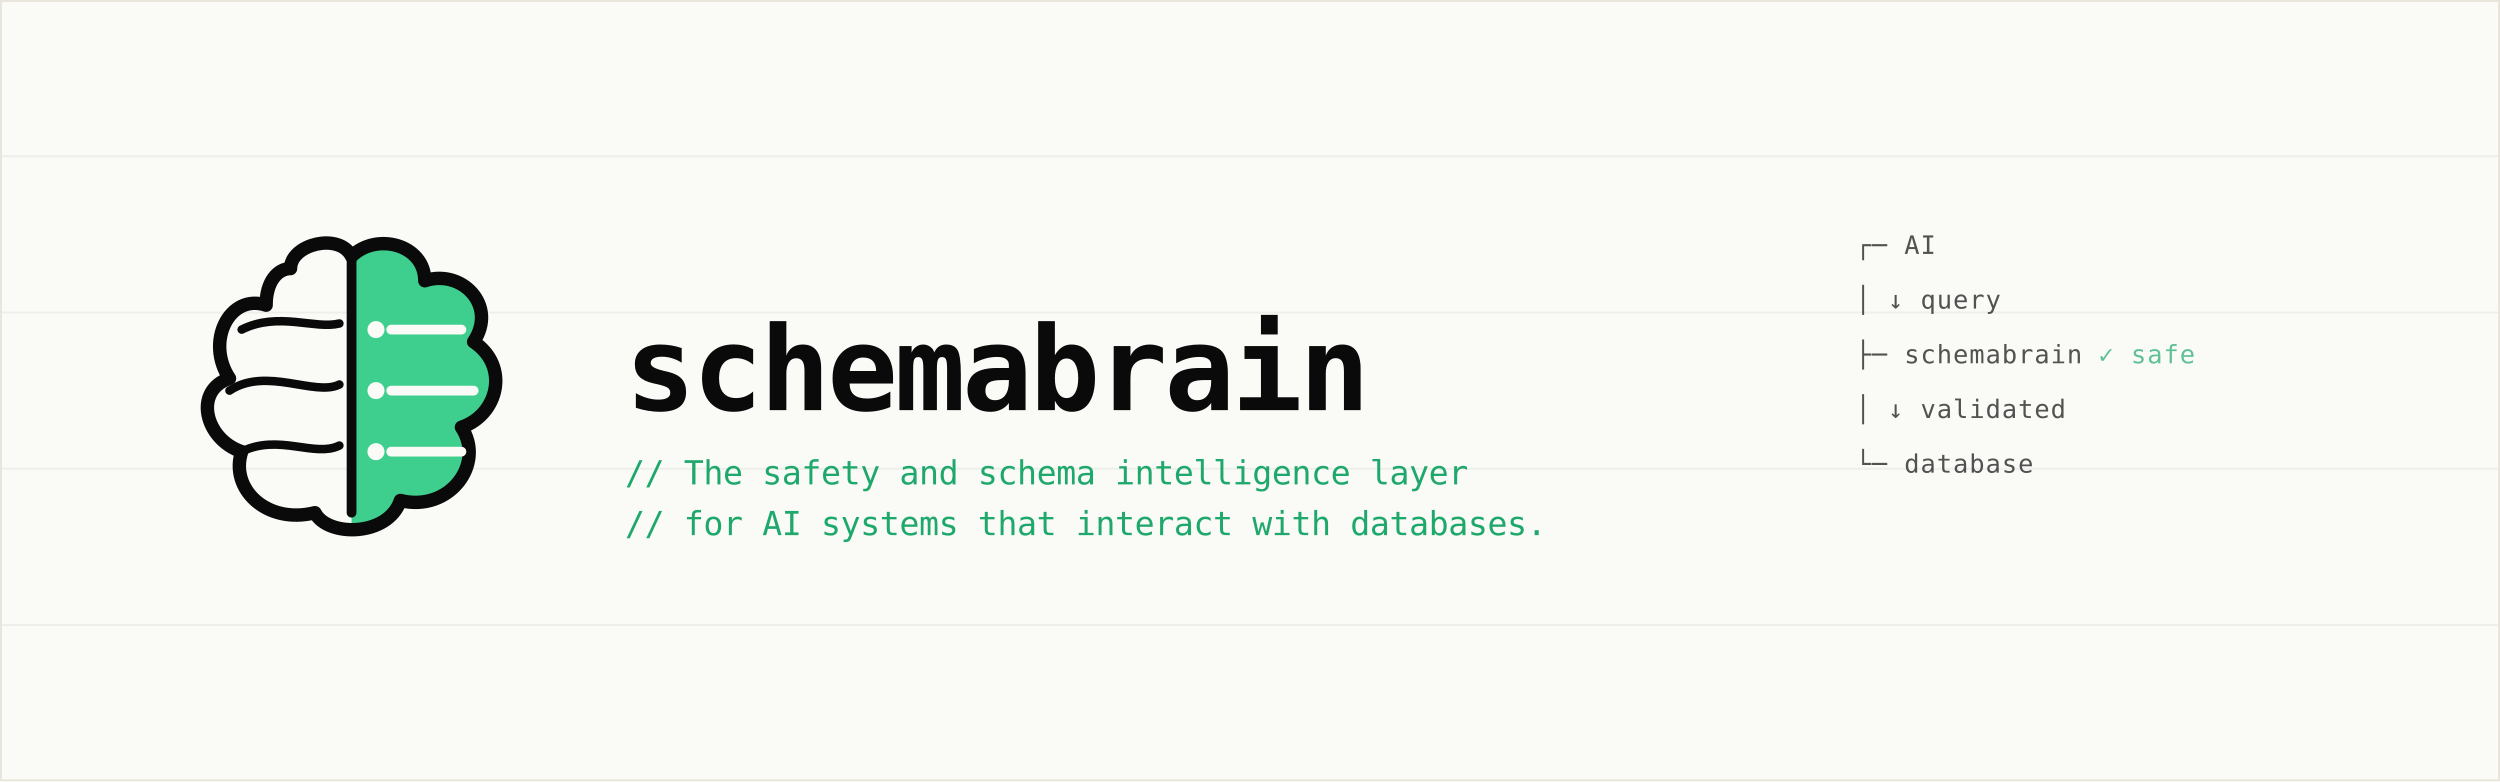
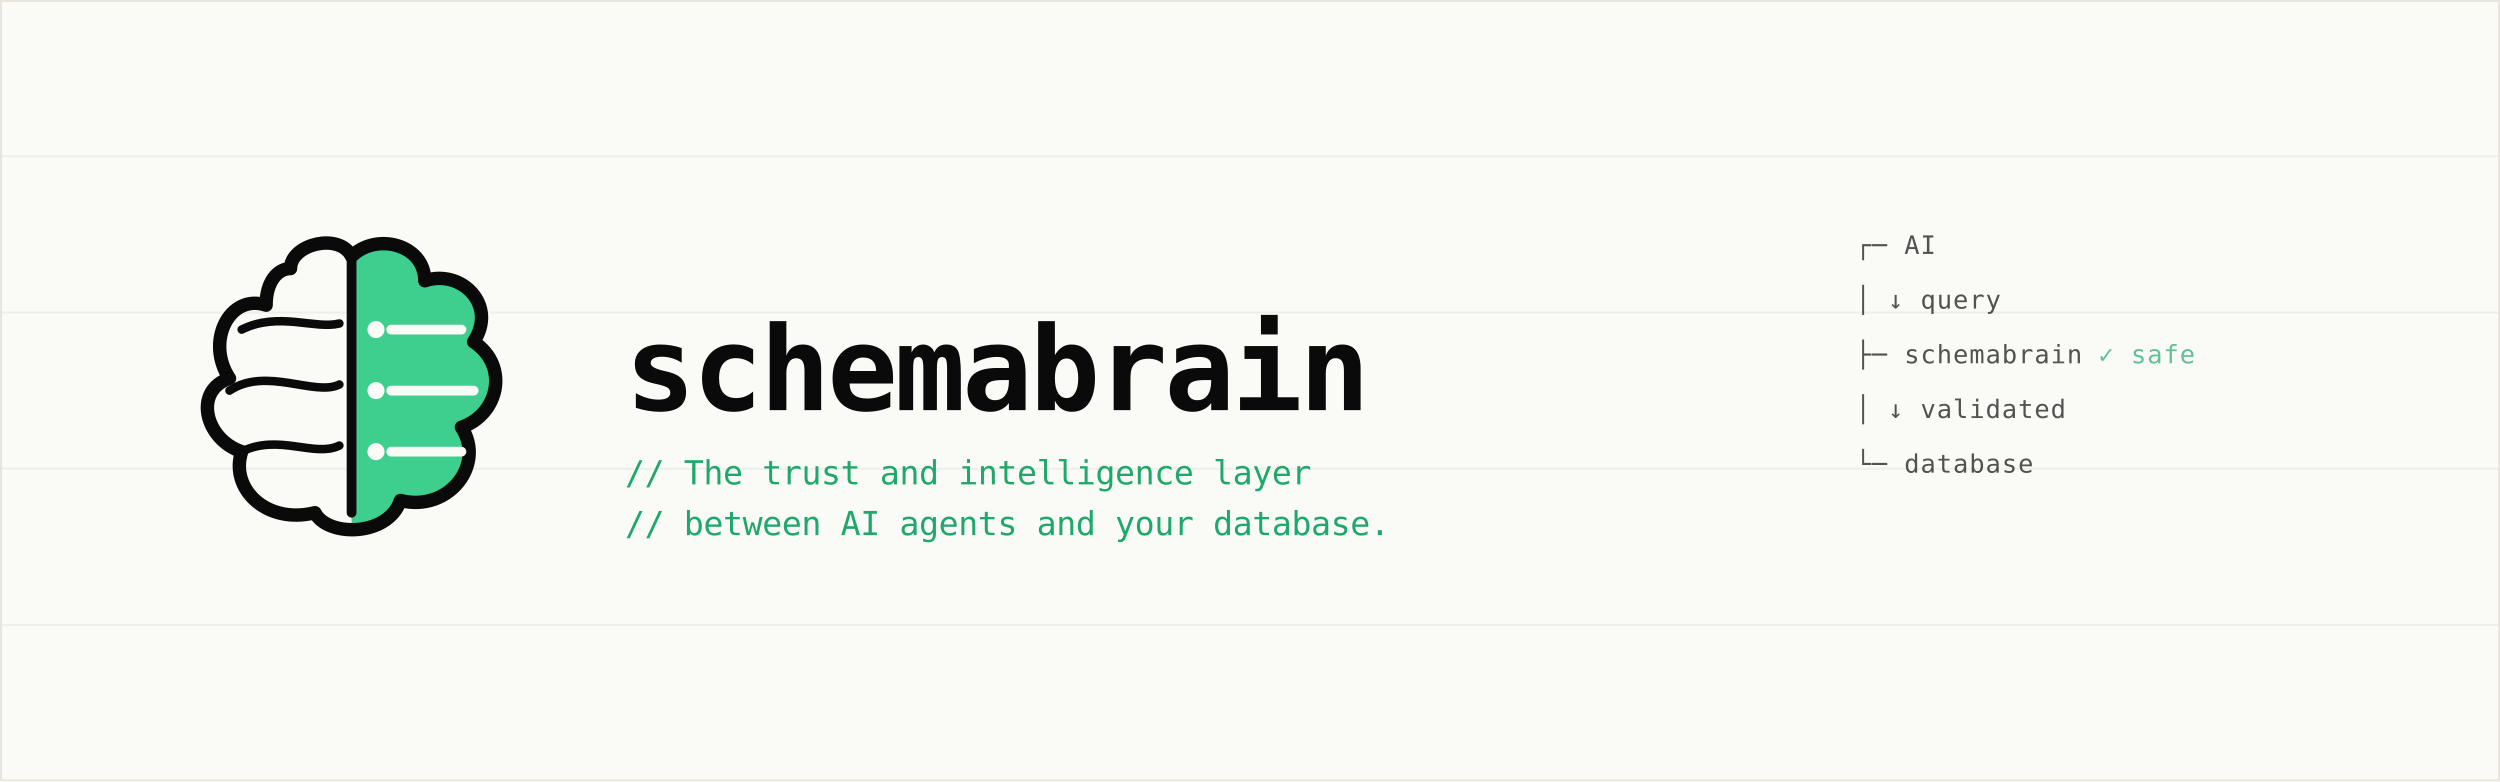
<svg xmlns="http://www.w3.org/2000/svg" viewBox="0 0 1280 400" width="1280" height="400">
  <rect width="1280" height="400" fill="#FAFAF7" />
  <g stroke="#0A0A0A" opacity="0.05">
    <line x1="0" y1="80" x2="1280" y2="80" />
    <line x1="0" y1="160" x2="1280" y2="160" />
    <line x1="0" y1="240" x2="1280" y2="240" />
    <line x1="0" y1="320" x2="1280" y2="320" />
  </g>
  <rect x="0.5" y="0.5" width="1279" height="399" fill="none" stroke="#E8E5DC" />
  <svg x="80" y="100" width="200" height="200" viewBox="0 0 64 64" overflow="visible">
    <defs>
      <clipPath id="clip-rhl">
        <path d="M22 12 C 22 8, 30 6, 32 10 C 36 6, 44 8, 44 14 C 50 12, 56 18, 52 24 C 58 28, 56 36, 50 38 C 54 44, 48 52, 40 50 C 38 56, 28 56, 26 52 C 18 54, 12 48, 14 42 C 8 40, 6 32, 12 30 C 8 24, 12 16, 18 18 C 18 14, 20 12, 22 12 Z" />
      </clipPath>
    </defs>
    <g clip-path="url(#clip-rhl)">
      <rect x="32" y="0" width="32" height="64" fill="#3ECF8E" />
    </g>
    <path d="M22 12 C 22 8, 30 6, 32 10 C 36 6, 44 8, 44 14 C 50 12, 56 18, 52 24 C 58 28, 56 36, 50 38 C 54 44, 48 52, 40 50 C 38 56, 28 56, 26 52 C 18 54, 12 48, 14 42 C 8 40, 6 32, 12 30 C 8 24, 12 16, 18 18 C 18 14, 20 12, 22 12 Z" stroke="#0A0A0A" stroke-width="2.2" stroke-linejoin="round" fill="none" />
    <line x1="32" y1="10" x2="32" y2="52" stroke="#0A0A0A" stroke-width="1.6" stroke-linecap="round" />
    <path d="M14 22 C 20 19, 26 22, 30 21" stroke="#0A0A0A" stroke-width="1.4" stroke-linecap="round" fill="none" />
    <path d="M12 32 C 18 28, 26 33, 30 31" stroke="#0A0A0A" stroke-width="1.4" stroke-linecap="round" fill="none" />
    <path d="M14 42 C 20 39, 26 43, 30 41" stroke="#0A0A0A" stroke-width="1.4" stroke-linecap="round" fill="none" />
    <g clip-path="url(#clip-rhl)">
      <circle cx="36" cy="22" r="1.4" fill="#FAFAF7" />
      <line x1="38.5" y1="22" x2="50" y2="22" stroke="#FAFAF7" stroke-width="1.6" stroke-linecap="round" />
      <circle cx="36" cy="32" r="1.4" fill="#FAFAF7" />
      <line x1="38.5" y1="32" x2="52" y2="32" stroke="#FAFAF7" stroke-width="1.6" stroke-linecap="round" />
      <circle cx="36" cy="42" r="1.4" fill="#FAFAF7" />
      <line x1="38.5" y1="42" x2="50" y2="42" stroke="#FAFAF7" stroke-width="1.6" stroke-linecap="round" />
    </g>
  </svg>
  <g font-family="&quot;JetBrains Mono&quot;, ui-monospace, SFMono-Regular, Menlo, monospace">
    <text x="320" y="210" font-size="60" font-weight="600" fill="#0A0A0A" letter-spacing="-1.6">schemabrain</text>
-     <text x="320" y="248" font-size="17" fill="#1FA86C" letter-spacing="-0.2">// The safety and schema intelligence layer</text>
-     <text x="320" y="274" font-size="17" fill="#1FA86C" letter-spacing="-0.2">// for AI systems that interact with databases.</text>
+     <text x="320" y="248" font-size="17" fill="#1FA86C" letter-spacing="-0.2">// The trust and intelligence layer</text>
+     <text x="320" y="274" font-size="17" fill="#1FA86C" letter-spacing="-0.2">// between AI agents and your database.</text>
  </g>
  <g font-family="&quot;JetBrains Mono&quot;, ui-monospace, SFMono-Regular, Menlo, monospace" font-size="13" fill="#0A0A0A" opacity="0.7">
    <text x="950" y="130" letter-spacing="0.5">┌─ AI</text>
    <text x="950" y="158" letter-spacing="0.5">│  ↓ query</text>
    <text x="950" y="186" letter-spacing="0.5">├─ schemabrain  <tspan fill="#1FA86C" opacity="1">✓ safe</tspan>
    </text>
    <text x="950" y="214" letter-spacing="0.5">│  ↓ validated</text>
    <text x="950" y="242" letter-spacing="0.5">└─ database</text>
  </g>
</svg>
